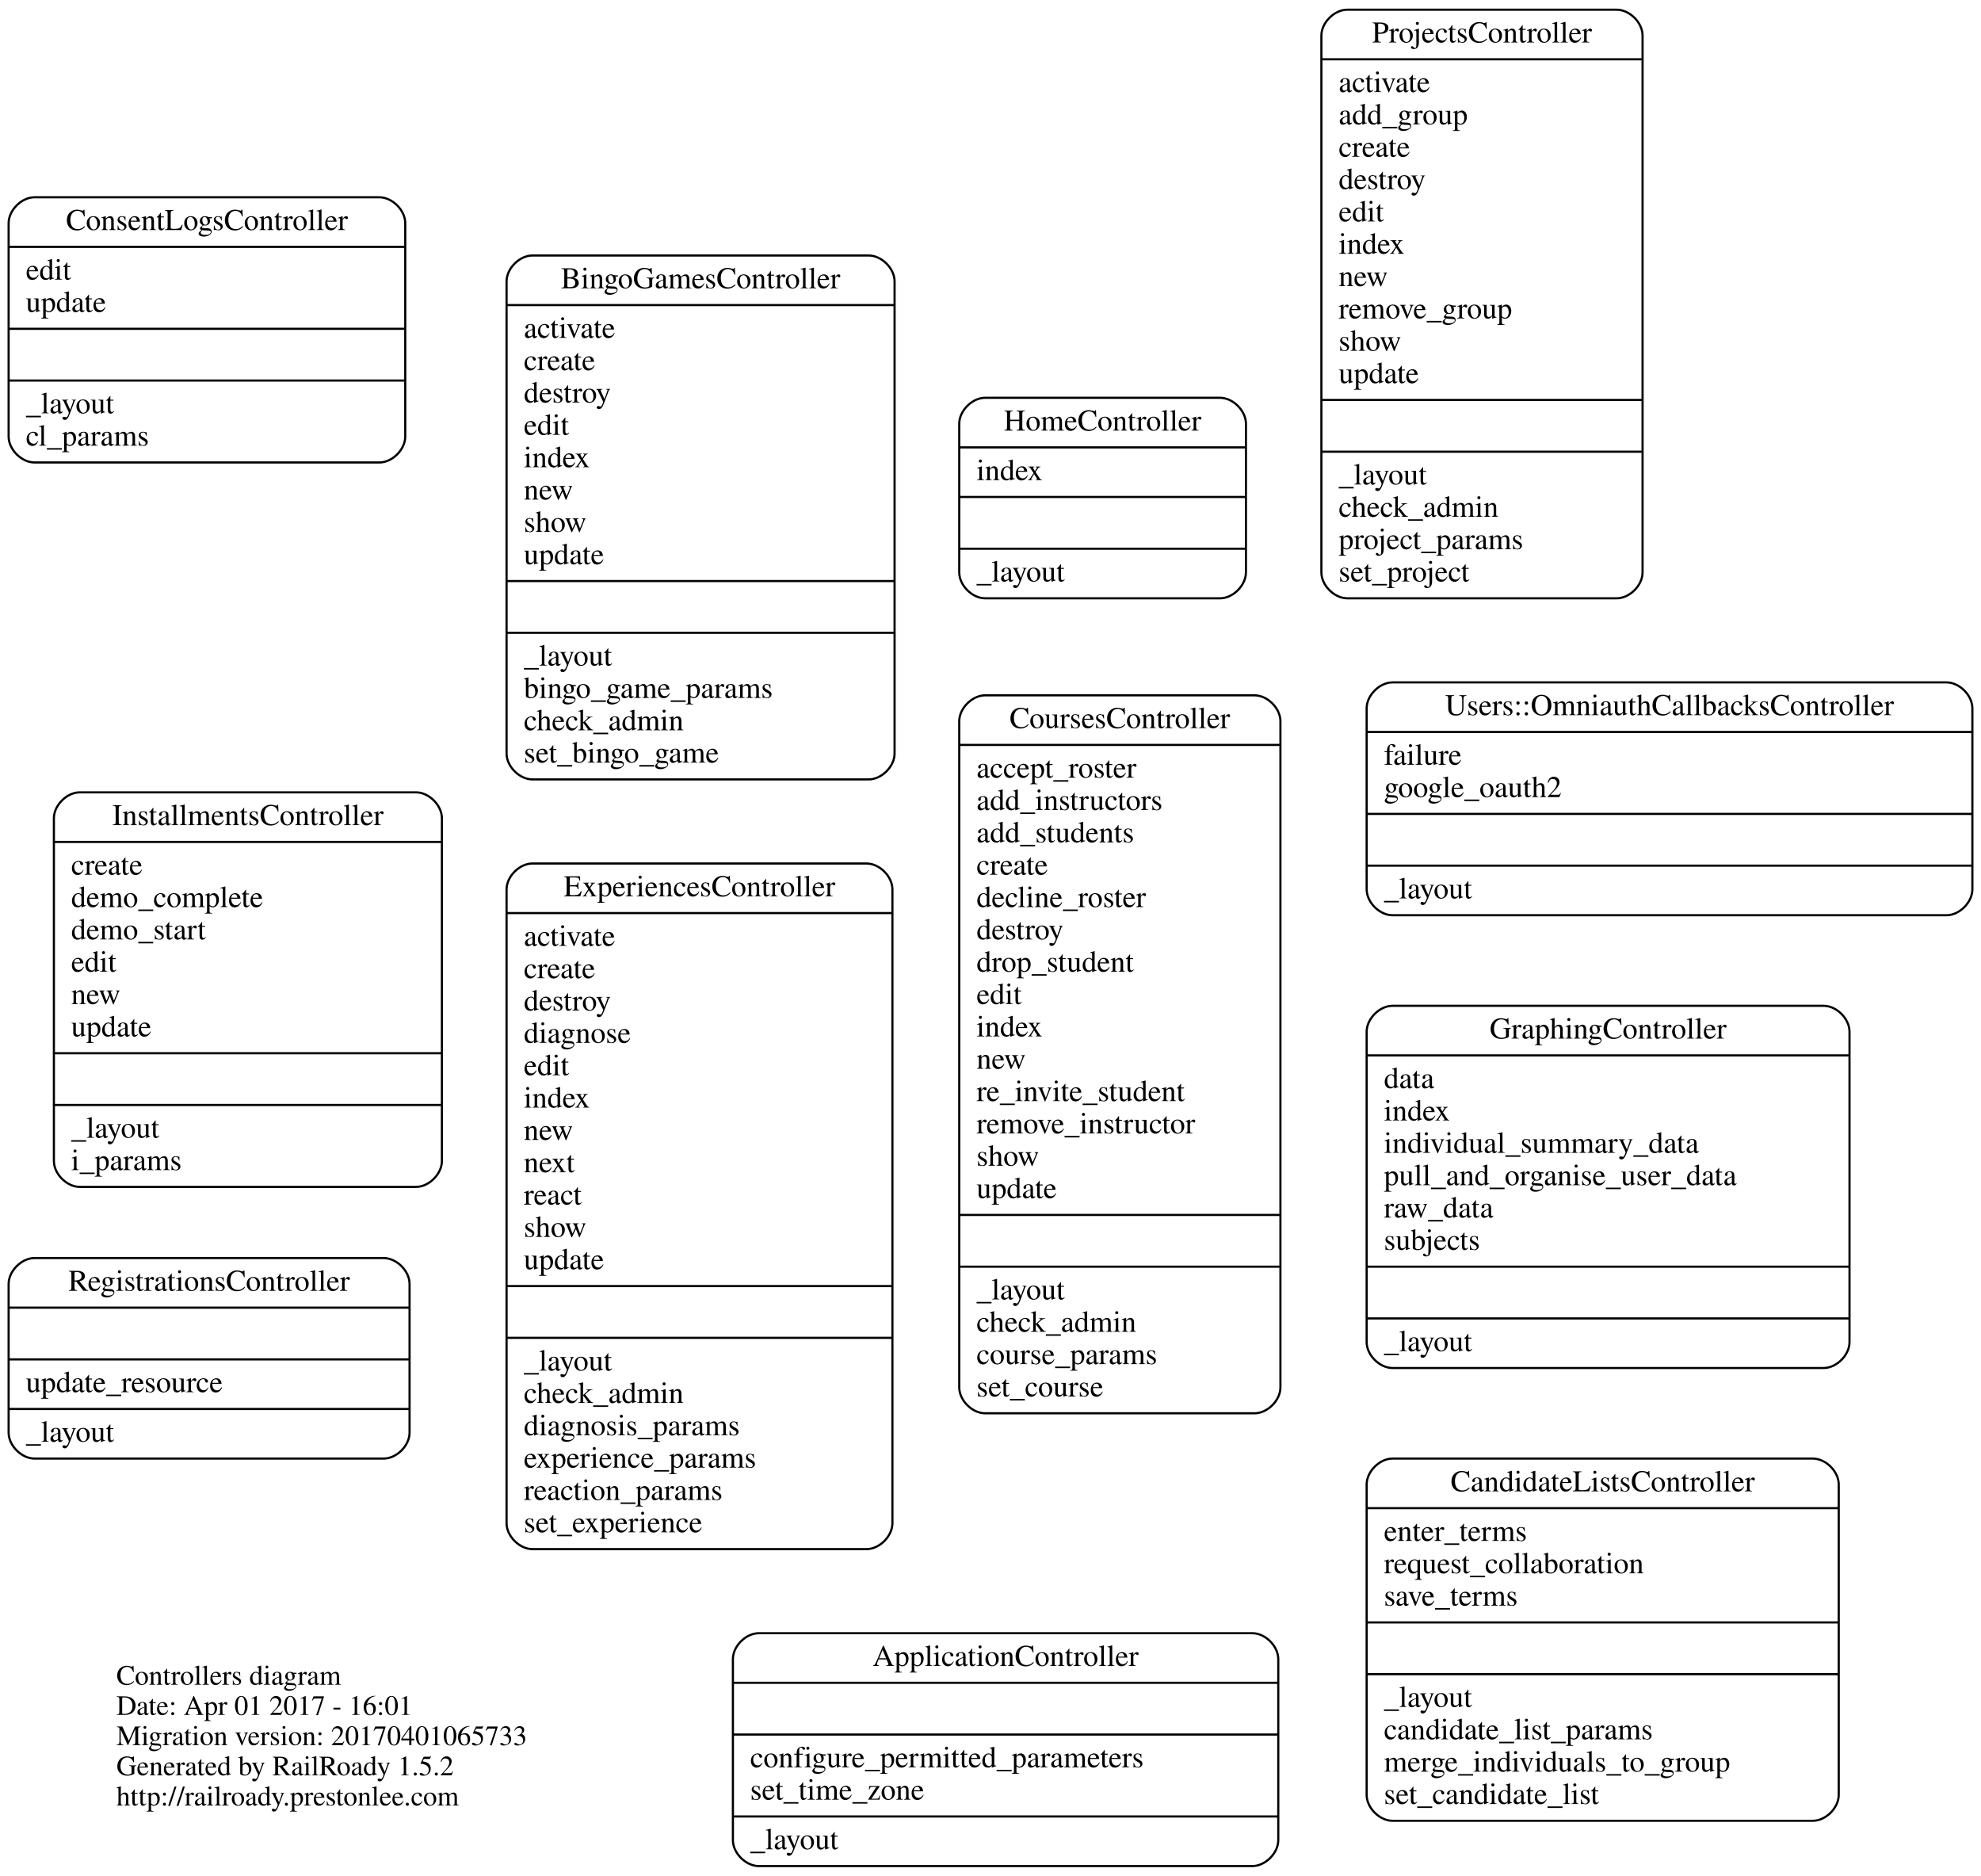
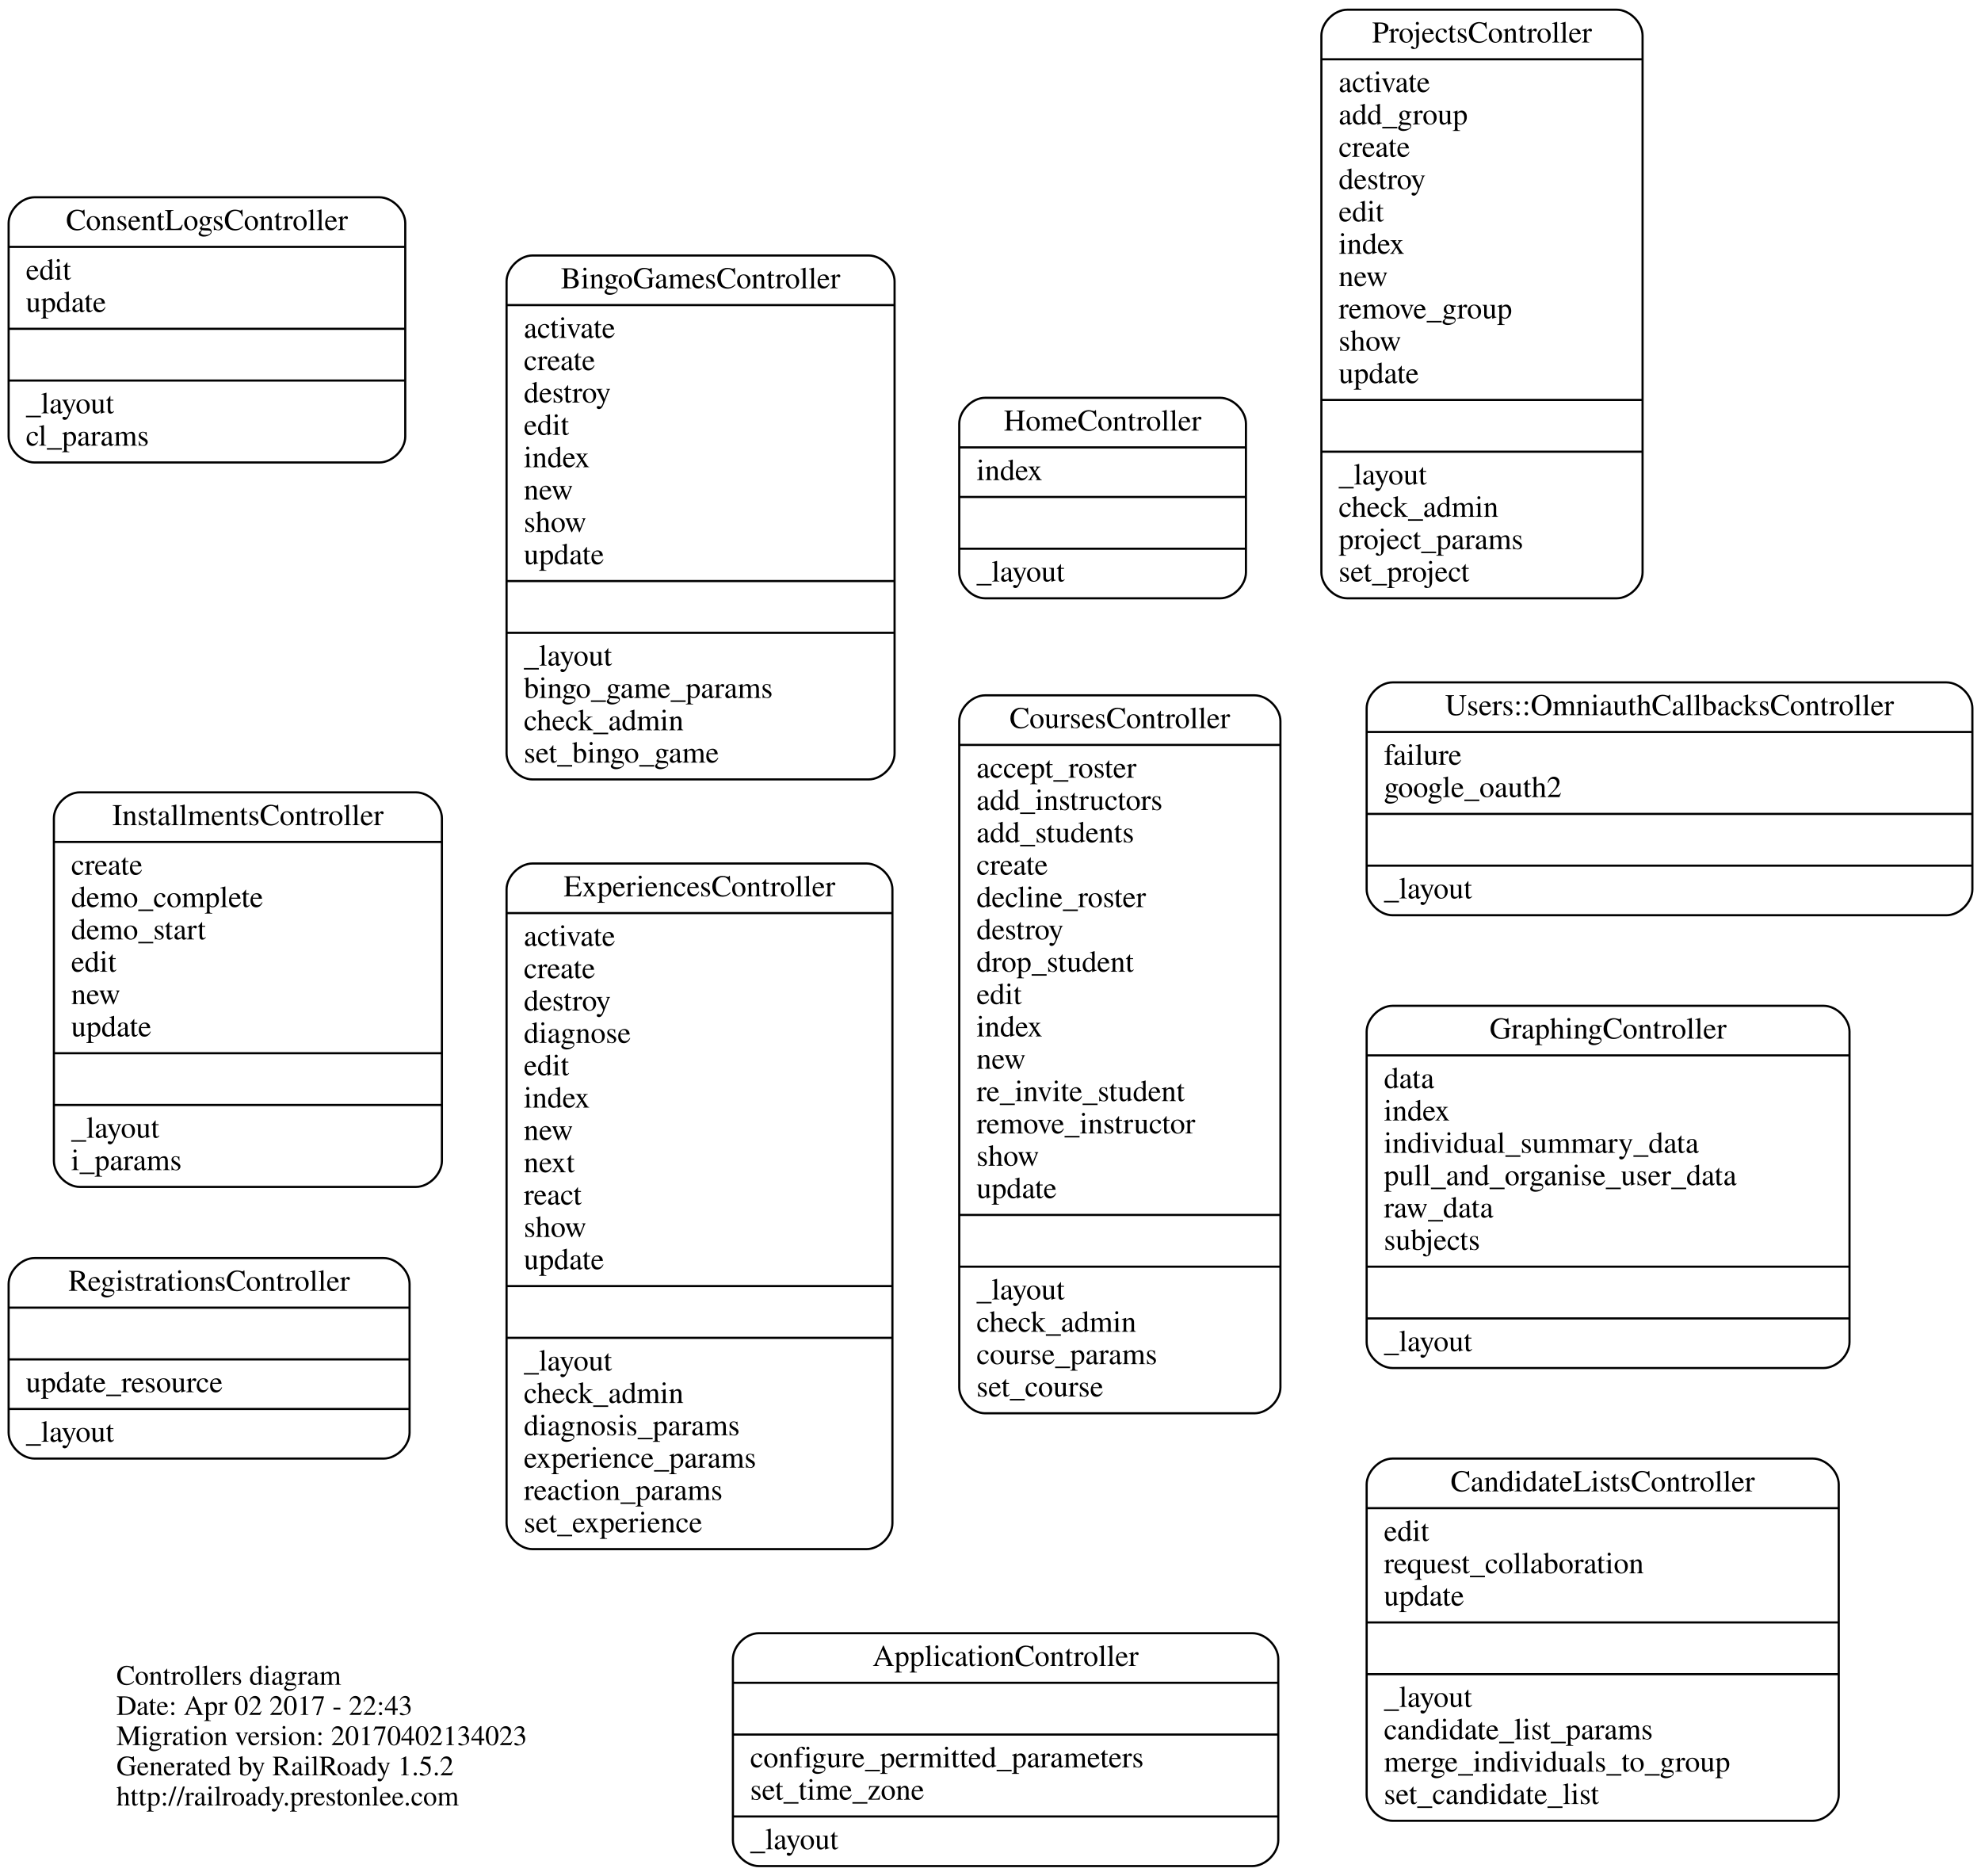
<svg xmlns="http://www.w3.org/2000/svg" width="919pt" height="870pt" viewBox="0.00 0.00 919.00 870.00">
  <g id="graph0" class="graph" transform="scale(1 1) rotate(0) translate(4 866)">
    <polygon fill="none" stroke="none" points="-4,4 -4,-866 915,-866 915,4 -4,4" />
    <g id="node1" class="node">
      <text text-anchor="start" x="50" y="-84.6" font-family="Times,serif" font-size="13.00">Controllers diagram</text>
-       <text text-anchor="start" x="50" y="-70.6" font-family="Times,serif" font-size="13.00">Date: Apr 01 2017 - 16:01</text>
-       <text text-anchor="start" x="50" y="-56.6" font-family="Times,serif" font-size="13.00">Migration version: 20170401065733</text>
+       <text text-anchor="start" x="50" y="-70.6" font-family="Times,serif" font-size="13.00">Date: Apr 02 2017 - 22:43</text>
+       <text text-anchor="start" x="50" y="-56.6" font-family="Times,serif" font-size="13.00">Migration version: 20170402134023</text>
      <text text-anchor="start" x="50" y="-42.6" font-family="Times,serif" font-size="13.00">Generated by RailRoady 1.5.2</text>
      <text text-anchor="start" x="50" y="-28.6" font-family="Times,serif" font-size="13.00">http://railroady.prestonlee.com</text>
    </g>
    <g id="node2" class="node">
      <path fill="none" stroke="black" d="M348,-0.5C348,-0.5 577,-0.5 577,-0.5 583,-0.5 589,-6.5 589,-12.5 589,-12.5 589,-96.5 589,-96.5 589,-102.5 583,-108.5 577,-108.5 577,-108.5 348,-108.5 348,-108.5 342,-108.5 336,-102.5 336,-96.5 336,-96.5 336,-12.5 336,-12.5 336,-6.5 342,-0.5 348,-0.5" />
      <text text-anchor="middle" x="462.5" y="-93.3" font-family="Times,serif" font-size="14.00">ApplicationController</text>
      <polyline fill="none" stroke="black" points="336,-85.5 589,-85.5 " />
      <polyline fill="none" stroke="black" points="336,-61.5 589,-61.5 " />
      <text text-anchor="start" x="344" y="-46.3" font-family="Times,serif" font-size="14.00">configure_permitted_parameters</text>
      <text text-anchor="start" x="344" y="-31.3" font-family="Times,serif" font-size="14.00">set_time_zone</text>
      <polyline fill="none" stroke="black" points="336,-23.5 589,-23.5 " />
      <text text-anchor="start" x="344" y="-8.3" font-family="Times,serif" font-size="14.00">_layout</text>
    </g>
    <g id="node3" class="node">
      <path fill="none" stroke="black" d="M243,-504.5C243,-504.5 399,-504.5 399,-504.5 405,-504.5 411,-510.5 411,-516.5 411,-516.5 411,-735.5 411,-735.5 411,-741.5 405,-747.5 399,-747.5 399,-747.5 243,-747.5 243,-747.5 237,-747.5 231,-741.5 231,-735.5 231,-735.5 231,-516.5 231,-516.5 231,-510.5 237,-504.5 243,-504.5" />
      <text text-anchor="middle" x="321" y="-732.3" font-family="Times,serif" font-size="14.00">BingoGamesController</text>
      <polyline fill="none" stroke="black" points="231,-724.5 411,-724.5 " />
      <text text-anchor="start" x="239" y="-709.3" font-family="Times,serif" font-size="14.00">activate</text>
      <text text-anchor="start" x="239" y="-694.3" font-family="Times,serif" font-size="14.00">create</text>
      <text text-anchor="start" x="239" y="-679.3" font-family="Times,serif" font-size="14.00">destroy</text>
      <text text-anchor="start" x="239" y="-664.3" font-family="Times,serif" font-size="14.00">edit</text>
      <text text-anchor="start" x="239" y="-649.3" font-family="Times,serif" font-size="14.00">index</text>
      <text text-anchor="start" x="239" y="-634.3" font-family="Times,serif" font-size="14.00">new</text>
      <text text-anchor="start" x="239" y="-619.3" font-family="Times,serif" font-size="14.00">show</text>
      <text text-anchor="start" x="239" y="-604.3" font-family="Times,serif" font-size="14.00">update</text>
      <polyline fill="none" stroke="black" points="231,-596.5 411,-596.5 " />
      <polyline fill="none" stroke="black" points="231,-572.5 411,-572.5 " />
      <text text-anchor="start" x="239" y="-557.3" font-family="Times,serif" font-size="14.00">_layout</text>
      <text text-anchor="start" x="239" y="-542.3" font-family="Times,serif" font-size="14.00">bingo_game_params</text>
      <text text-anchor="start" x="239" y="-527.3" font-family="Times,serif" font-size="14.00">check_admin</text>
      <text text-anchor="start" x="239" y="-512.3" font-family="Times,serif" font-size="14.00">set_bingo_game</text>
    </g>
    <g id="node4" class="node">
      <path fill="none" stroke="black" d="M642,-21.5C642,-21.5 837,-21.5 837,-21.5 843,-21.5 849,-27.5 849,-33.5 849,-33.5 849,-177.5 849,-177.5 849,-183.5 843,-189.5 837,-189.5 837,-189.5 642,-189.5 642,-189.5 636,-189.5 630,-183.5 630,-177.5 630,-177.5 630,-33.5 630,-33.5 630,-27.5 636,-21.5 642,-21.5" />
      <text text-anchor="middle" x="739.5" y="-174.3" font-family="Times,serif" font-size="14.00">CandidateListsController</text>
      <polyline fill="none" stroke="black" points="630,-166.5 849,-166.5 " />
-       <text text-anchor="start" x="638" y="-151.3" font-family="Times,serif" font-size="14.00">enter_terms</text>
+       <text text-anchor="start" x="638" y="-151.3" font-family="Times,serif" font-size="14.00">edit</text>
      <text text-anchor="start" x="638" y="-136.3" font-family="Times,serif" font-size="14.00">request_collaboration</text>
-       <text text-anchor="start" x="638" y="-121.3" font-family="Times,serif" font-size="14.00">save_terms</text>
+       <text text-anchor="start" x="638" y="-121.3" font-family="Times,serif" font-size="14.00">update</text>
      <polyline fill="none" stroke="black" points="630,-113.5 849,-113.5 " />
      <polyline fill="none" stroke="black" points="630,-89.5 849,-89.5 " />
      <text text-anchor="start" x="638" y="-74.3" font-family="Times,serif" font-size="14.00">_layout</text>
      <text text-anchor="start" x="638" y="-59.3" font-family="Times,serif" font-size="14.00">candidate_list_params</text>
      <text text-anchor="start" x="638" y="-44.3" font-family="Times,serif" font-size="14.00">merge_individuals_to_group</text>
      <text text-anchor="start" x="638" y="-29.3" font-family="Times,serif" font-size="14.00">set_candidate_list</text>
    </g>
    <g id="node5" class="node">
      <path fill="none" stroke="black" d="M12,-651.5C12,-651.5 172,-651.5 172,-651.5 178,-651.5 184,-657.5 184,-663.5 184,-663.5 184,-762.5 184,-762.5 184,-768.5 178,-774.5 172,-774.5 172,-774.5 12,-774.5 12,-774.5 6,-774.5 0,-768.5 0,-762.5 0,-762.5 0,-663.5 0,-663.5 0,-657.5 6,-651.5 12,-651.5" />
      <text text-anchor="middle" x="92" y="-759.3" font-family="Times,serif" font-size="14.00">ConsentLogsController</text>
      <polyline fill="none" stroke="black" points="0,-751.5 184,-751.5 " />
      <text text-anchor="start" x="8" y="-736.3" font-family="Times,serif" font-size="14.00">edit</text>
      <text text-anchor="start" x="8" y="-721.3" font-family="Times,serif" font-size="14.00">update</text>
      <polyline fill="none" stroke="black" points="0,-713.5 184,-713.5 " />
      <polyline fill="none" stroke="black" points="0,-689.5 184,-689.5 " />
      <text text-anchor="start" x="8" y="-674.3" font-family="Times,serif" font-size="14.00">_layout</text>
      <text text-anchor="start" x="8" y="-659.3" font-family="Times,serif" font-size="14.00">cl_params</text>
    </g>
    <g id="node6" class="node">
      <path fill="none" stroke="black" d="M453,-210.5C453,-210.5 578,-210.5 578,-210.5 584,-210.5 590,-216.5 590,-222.5 590,-222.5 590,-531.5 590,-531.5 590,-537.5 584,-543.5 578,-543.5 578,-543.5 453,-543.5 453,-543.5 447,-543.5 441,-537.5 441,-531.5 441,-531.5 441,-222.5 441,-222.5 441,-216.5 447,-210.5 453,-210.5" />
      <text text-anchor="middle" x="515.5" y="-528.3" font-family="Times,serif" font-size="14.00">CoursesController</text>
      <polyline fill="none" stroke="black" points="441,-520.5 590,-520.5 " />
      <text text-anchor="start" x="449" y="-505.3" font-family="Times,serif" font-size="14.00">accept_roster</text>
      <text text-anchor="start" x="449" y="-490.3" font-family="Times,serif" font-size="14.00">add_instructors</text>
      <text text-anchor="start" x="449" y="-475.3" font-family="Times,serif" font-size="14.00">add_students</text>
      <text text-anchor="start" x="449" y="-460.3" font-family="Times,serif" font-size="14.00">create</text>
      <text text-anchor="start" x="449" y="-445.3" font-family="Times,serif" font-size="14.00">decline_roster</text>
      <text text-anchor="start" x="449" y="-430.3" font-family="Times,serif" font-size="14.00">destroy</text>
      <text text-anchor="start" x="449" y="-415.3" font-family="Times,serif" font-size="14.00">drop_student</text>
      <text text-anchor="start" x="449" y="-400.3" font-family="Times,serif" font-size="14.00">edit</text>
      <text text-anchor="start" x="449" y="-385.3" font-family="Times,serif" font-size="14.00">index</text>
      <text text-anchor="start" x="449" y="-370.3" font-family="Times,serif" font-size="14.00">new</text>
      <text text-anchor="start" x="449" y="-355.3" font-family="Times,serif" font-size="14.00">re_invite_student</text>
      <text text-anchor="start" x="449" y="-340.3" font-family="Times,serif" font-size="14.00">remove_instructor</text>
      <text text-anchor="start" x="449" y="-325.3" font-family="Times,serif" font-size="14.00">show</text>
      <text text-anchor="start" x="449" y="-310.3" font-family="Times,serif" font-size="14.00">update</text>
      <polyline fill="none" stroke="black" points="441,-302.5 590,-302.5 " />
      <polyline fill="none" stroke="black" points="441,-278.5 590,-278.5 " />
      <text text-anchor="start" x="449" y="-263.3" font-family="Times,serif" font-size="14.00">_layout</text>
      <text text-anchor="start" x="449" y="-248.3" font-family="Times,serif" font-size="14.00">check_admin</text>
      <text text-anchor="start" x="449" y="-233.3" font-family="Times,serif" font-size="14.00">course_params</text>
      <text text-anchor="start" x="449" y="-218.3" font-family="Times,serif" font-size="14.00">set_course</text>
    </g>
    <g id="node7" class="node">
      <path fill="none" stroke="black" d="M243,-147.5C243,-147.5 398,-147.5 398,-147.5 404,-147.5 410,-153.5 410,-159.5 410,-159.5 410,-453.5 410,-453.5 410,-459.5 404,-465.5 398,-465.5 398,-465.5 243,-465.5 243,-465.5 237,-465.5 231,-459.5 231,-453.5 231,-453.5 231,-159.5 231,-159.5 231,-153.5 237,-147.5 243,-147.5" />
      <text text-anchor="middle" x="320.5" y="-450.3" font-family="Times,serif" font-size="14.00">ExperiencesController</text>
      <polyline fill="none" stroke="black" points="231,-442.5 410,-442.5 " />
      <text text-anchor="start" x="239" y="-427.3" font-family="Times,serif" font-size="14.00">activate</text>
      <text text-anchor="start" x="239" y="-412.3" font-family="Times,serif" font-size="14.00">create</text>
      <text text-anchor="start" x="239" y="-397.3" font-family="Times,serif" font-size="14.00">destroy</text>
      <text text-anchor="start" x="239" y="-382.3" font-family="Times,serif" font-size="14.00">diagnose</text>
      <text text-anchor="start" x="239" y="-367.3" font-family="Times,serif" font-size="14.00">edit</text>
      <text text-anchor="start" x="239" y="-352.3" font-family="Times,serif" font-size="14.00">index</text>
      <text text-anchor="start" x="239" y="-337.3" font-family="Times,serif" font-size="14.00">new</text>
      <text text-anchor="start" x="239" y="-322.3" font-family="Times,serif" font-size="14.00">next</text>
      <text text-anchor="start" x="239" y="-307.3" font-family="Times,serif" font-size="14.00">react</text>
      <text text-anchor="start" x="239" y="-292.3" font-family="Times,serif" font-size="14.00">show</text>
      <text text-anchor="start" x="239" y="-277.3" font-family="Times,serif" font-size="14.00">update</text>
      <polyline fill="none" stroke="black" points="231,-269.5 410,-269.5 " />
      <polyline fill="none" stroke="black" points="231,-245.5 410,-245.5 " />
      <text text-anchor="start" x="239" y="-230.3" font-family="Times,serif" font-size="14.00">_layout</text>
      <text text-anchor="start" x="239" y="-215.3" font-family="Times,serif" font-size="14.00">check_admin</text>
      <text text-anchor="start" x="239" y="-200.3" font-family="Times,serif" font-size="14.00">diagnosis_params</text>
      <text text-anchor="start" x="239" y="-185.3" font-family="Times,serif" font-size="14.00">experience_params</text>
      <text text-anchor="start" x="239" y="-170.3" font-family="Times,serif" font-size="14.00">reaction_params</text>
      <text text-anchor="start" x="239" y="-155.3" font-family="Times,serif" font-size="14.00">set_experience</text>
    </g>
    <g id="node8" class="node">
      <path fill="none" stroke="black" d="M642,-231.5C642,-231.5 842,-231.5 842,-231.5 848,-231.5 854,-237.5 854,-243.5 854,-243.5 854,-387.5 854,-387.5 854,-393.5 848,-399.5 842,-399.5 842,-399.5 642,-399.5 642,-399.5 636,-399.5 630,-393.5 630,-387.5 630,-387.5 630,-243.5 630,-243.5 630,-237.5 636,-231.5 642,-231.5" />
      <text text-anchor="middle" x="742" y="-384.3" font-family="Times,serif" font-size="14.00">GraphingController</text>
      <polyline fill="none" stroke="black" points="630,-376.5 854,-376.5 " />
      <text text-anchor="start" x="638" y="-361.3" font-family="Times,serif" font-size="14.00">data</text>
      <text text-anchor="start" x="638" y="-346.3" font-family="Times,serif" font-size="14.00">index</text>
      <text text-anchor="start" x="638" y="-331.3" font-family="Times,serif" font-size="14.00">individual_summary_data</text>
      <text text-anchor="start" x="638" y="-316.3" font-family="Times,serif" font-size="14.00">pull_and_organise_user_data</text>
      <text text-anchor="start" x="638" y="-301.3" font-family="Times,serif" font-size="14.00">raw_data</text>
      <text text-anchor="start" x="638" y="-286.3" font-family="Times,serif" font-size="14.00">subjects</text>
      <polyline fill="none" stroke="black" points="630,-278.5 854,-278.5 " />
      <polyline fill="none" stroke="black" points="630,-254.5 854,-254.5 " />
      <text text-anchor="start" x="638" y="-239.3" font-family="Times,serif" font-size="14.00">_layout</text>
    </g>
    <g id="node9" class="node">
      <path fill="none" stroke="black" d="M453,-588.5C453,-588.5 562,-588.5 562,-588.5 568,-588.5 574,-594.5 574,-600.5 574,-600.5 574,-669.5 574,-669.5 574,-675.5 568,-681.5 562,-681.5 562,-681.5 453,-681.5 453,-681.5 447,-681.5 441,-675.5 441,-669.5 441,-669.5 441,-600.5 441,-600.5 441,-594.5 447,-588.5 453,-588.5" />
      <text text-anchor="middle" x="507.5" y="-666.3" font-family="Times,serif" font-size="14.00">HomeController</text>
      <polyline fill="none" stroke="black" points="441,-658.5 574,-658.5 " />
      <text text-anchor="start" x="449" y="-643.3" font-family="Times,serif" font-size="14.00">index</text>
      <polyline fill="none" stroke="black" points="441,-635.5 574,-635.5 " />
      <polyline fill="none" stroke="black" points="441,-611.5 574,-611.5 " />
      <text text-anchor="start" x="449" y="-596.3" font-family="Times,serif" font-size="14.00">_layout</text>
    </g>
    <g id="node10" class="node">
      <path fill="none" stroke="black" d="M33,-315.5C33,-315.5 189,-315.5 189,-315.5 195,-315.5 201,-321.5 201,-327.5 201,-327.5 201,-486.5 201,-486.5 201,-492.5 195,-498.5 189,-498.5 189,-498.5 33,-498.5 33,-498.5 27,-498.5 21,-492.5 21,-486.5 21,-486.5 21,-327.5 21,-327.5 21,-321.5 27,-315.5 33,-315.5" />
      <text text-anchor="middle" x="111" y="-483.3" font-family="Times,serif" font-size="14.00">InstallmentsController</text>
      <polyline fill="none" stroke="black" points="21,-475.5 201,-475.5 " />
      <text text-anchor="start" x="29" y="-460.3" font-family="Times,serif" font-size="14.00">create</text>
      <text text-anchor="start" x="29" y="-445.3" font-family="Times,serif" font-size="14.00">demo_complete</text>
      <text text-anchor="start" x="29" y="-430.3" font-family="Times,serif" font-size="14.00">demo_start</text>
      <text text-anchor="start" x="29" y="-415.3" font-family="Times,serif" font-size="14.00">edit</text>
      <text text-anchor="start" x="29" y="-400.3" font-family="Times,serif" font-size="14.00">new</text>
      <text text-anchor="start" x="29" y="-385.3" font-family="Times,serif" font-size="14.00">update</text>
      <polyline fill="none" stroke="black" points="21,-377.5 201,-377.5 " />
      <polyline fill="none" stroke="black" points="21,-353.5 201,-353.5 " />
      <text text-anchor="start" x="29" y="-338.3" font-family="Times,serif" font-size="14.00">_layout</text>
      <text text-anchor="start" x="29" y="-323.3" font-family="Times,serif" font-size="14.00">i_params</text>
    </g>
    <g id="node11" class="node">
      <path fill="none" stroke="black" d="M621,-588.5C621,-588.5 746,-588.5 746,-588.5 752,-588.5 758,-594.5 758,-600.5 758,-600.5 758,-849.5 758,-849.5 758,-855.5 752,-861.5 746,-861.5 746,-861.5 621,-861.5 621,-861.5 615,-861.5 609,-855.5 609,-849.5 609,-849.5 609,-600.5 609,-600.5 609,-594.5 615,-588.5 621,-588.5" />
      <text text-anchor="middle" x="683.5" y="-846.3" font-family="Times,serif" font-size="14.00">ProjectsController</text>
      <polyline fill="none" stroke="black" points="609,-838.5 758,-838.5 " />
      <text text-anchor="start" x="617" y="-823.3" font-family="Times,serif" font-size="14.00">activate</text>
      <text text-anchor="start" x="617" y="-808.3" font-family="Times,serif" font-size="14.00">add_group</text>
      <text text-anchor="start" x="617" y="-793.3" font-family="Times,serif" font-size="14.00">create</text>
      <text text-anchor="start" x="617" y="-778.3" font-family="Times,serif" font-size="14.00">destroy</text>
      <text text-anchor="start" x="617" y="-763.3" font-family="Times,serif" font-size="14.00">edit</text>
      <text text-anchor="start" x="617" y="-748.3" font-family="Times,serif" font-size="14.00">index</text>
      <text text-anchor="start" x="617" y="-733.3" font-family="Times,serif" font-size="14.00">new</text>
      <text text-anchor="start" x="617" y="-718.3" font-family="Times,serif" font-size="14.00">remove_group</text>
      <text text-anchor="start" x="617" y="-703.3" font-family="Times,serif" font-size="14.00">show</text>
      <text text-anchor="start" x="617" y="-688.3" font-family="Times,serif" font-size="14.00">update</text>
      <polyline fill="none" stroke="black" points="609,-680.5 758,-680.5 " />
      <polyline fill="none" stroke="black" points="609,-656.5 758,-656.5 " />
      <text text-anchor="start" x="617" y="-641.3" font-family="Times,serif" font-size="14.00">_layout</text>
      <text text-anchor="start" x="617" y="-626.3" font-family="Times,serif" font-size="14.00">check_admin</text>
      <text text-anchor="start" x="617" y="-611.3" font-family="Times,serif" font-size="14.00">project_params</text>
      <text text-anchor="start" x="617" y="-596.3" font-family="Times,serif" font-size="14.00">set_project</text>
    </g>
    <g id="node12" class="node">
      <path fill="none" stroke="black" d="M12,-189.5C12,-189.5 174,-189.5 174,-189.5 180,-189.5 186,-195.5 186,-201.5 186,-201.5 186,-270.5 186,-270.5 186,-276.5 180,-282.5 174,-282.5 174,-282.5 12,-282.5 12,-282.5 6,-282.5 -2.84217e-14,-276.5 -2.84217e-14,-270.5 -2.84217e-14,-270.5 -2.84217e-14,-201.5 -2.84217e-14,-201.5 -2.84217e-14,-195.5 6,-189.5 12,-189.5" />
      <text text-anchor="middle" x="93" y="-267.3" font-family="Times,serif" font-size="14.00">RegistrationsController</text>
      <polyline fill="none" stroke="black" points="-2.84217e-14,-259.5 186,-259.5 " />
      <polyline fill="none" stroke="black" points="-2.84217e-14,-235.5 186,-235.5 " />
      <text text-anchor="start" x="8" y="-220.3" font-family="Times,serif" font-size="14.00">update_resource</text>
      <polyline fill="none" stroke="black" points="-2.84217e-14,-212.5 186,-212.5 " />
      <text text-anchor="start" x="8" y="-197.3" font-family="Times,serif" font-size="14.00">_layout</text>
    </g>
    <g id="node13" class="node">
      <path fill="none" stroke="black" d="M642,-441.5C642,-441.5 899,-441.5 899,-441.5 905,-441.5 911,-447.5 911,-453.5 911,-453.5 911,-537.5 911,-537.5 911,-543.5 905,-549.5 899,-549.5 899,-549.5 642,-549.5 642,-549.5 636,-549.5 630,-543.5 630,-537.5 630,-537.5 630,-453.5 630,-453.5 630,-447.5 636,-441.5 642,-441.5" />
      <text text-anchor="middle" x="770.5" y="-534.3" font-family="Times,serif" font-size="14.00">Users::OmniauthCallbacksController</text>
      <polyline fill="none" stroke="black" points="630,-526.5 911,-526.5 " />
      <text text-anchor="start" x="638" y="-511.3" font-family="Times,serif" font-size="14.00">failure</text>
      <text text-anchor="start" x="638" y="-496.3" font-family="Times,serif" font-size="14.00">google_oauth2</text>
      <polyline fill="none" stroke="black" points="630,-488.5 911,-488.5 " />
      <polyline fill="none" stroke="black" points="630,-464.5 911,-464.5 " />
      <text text-anchor="start" x="638" y="-449.3" font-family="Times,serif" font-size="14.00">_layout</text>
    </g>
  </g>
</svg>
